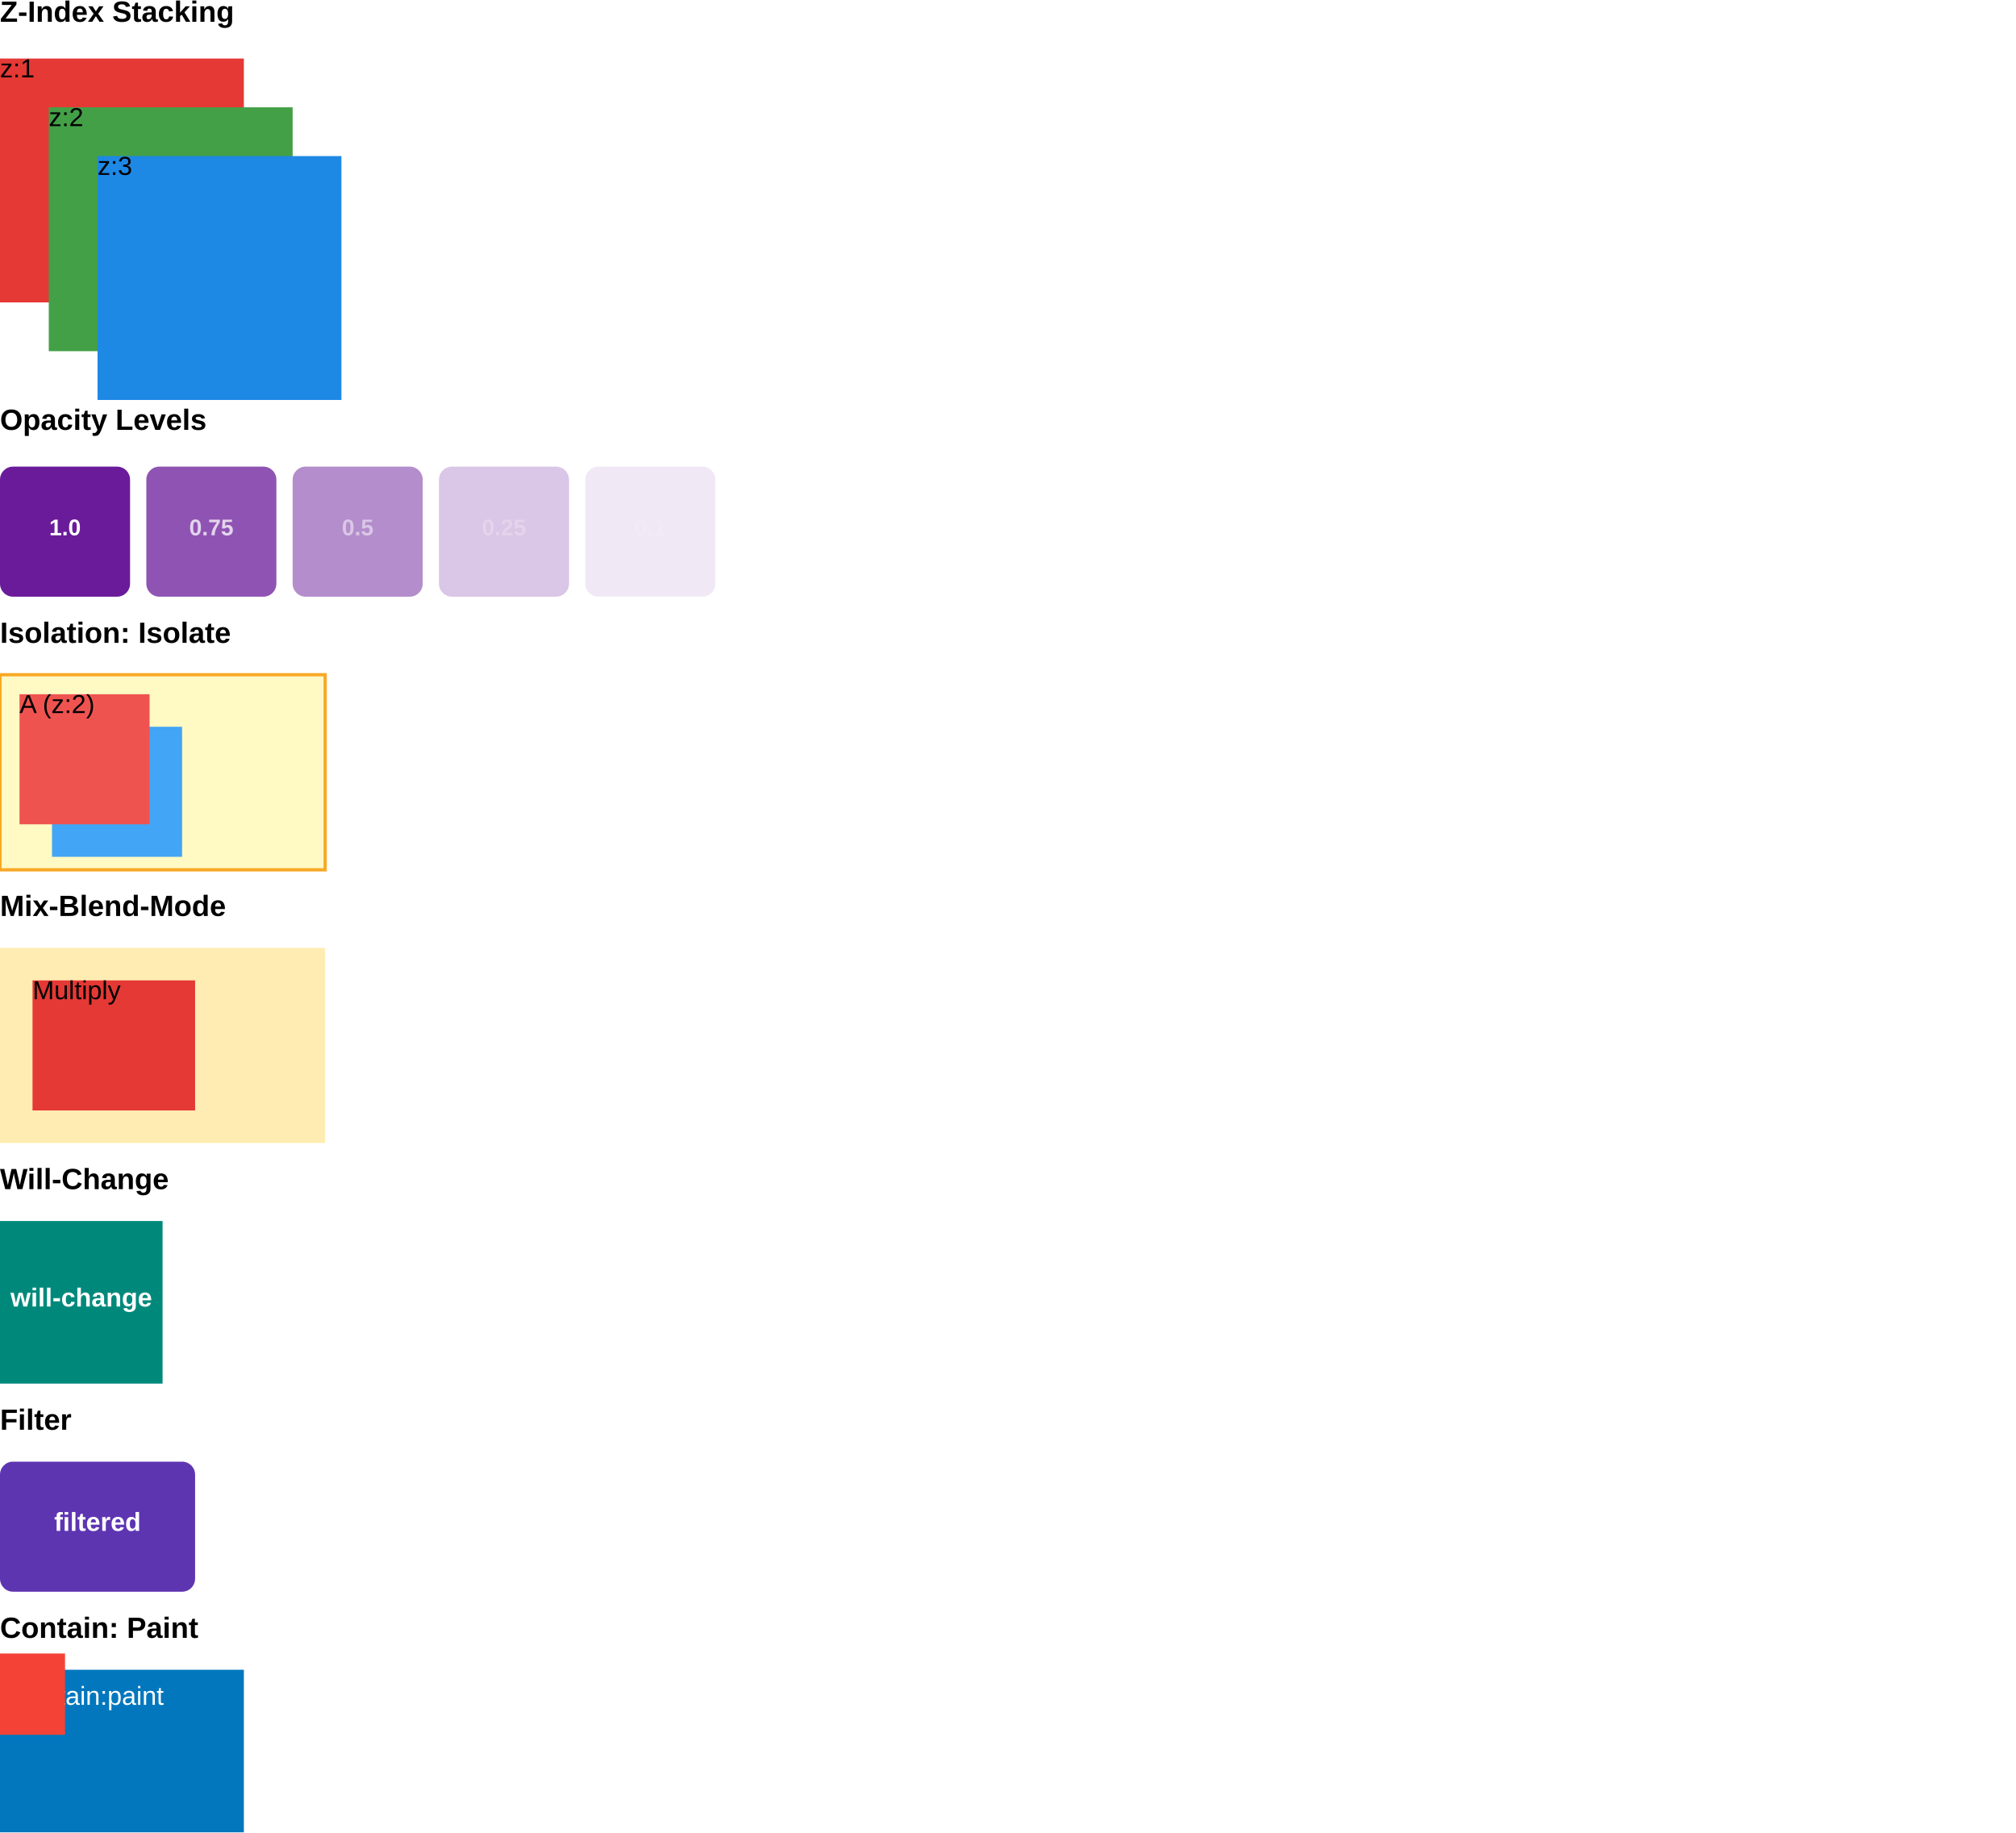
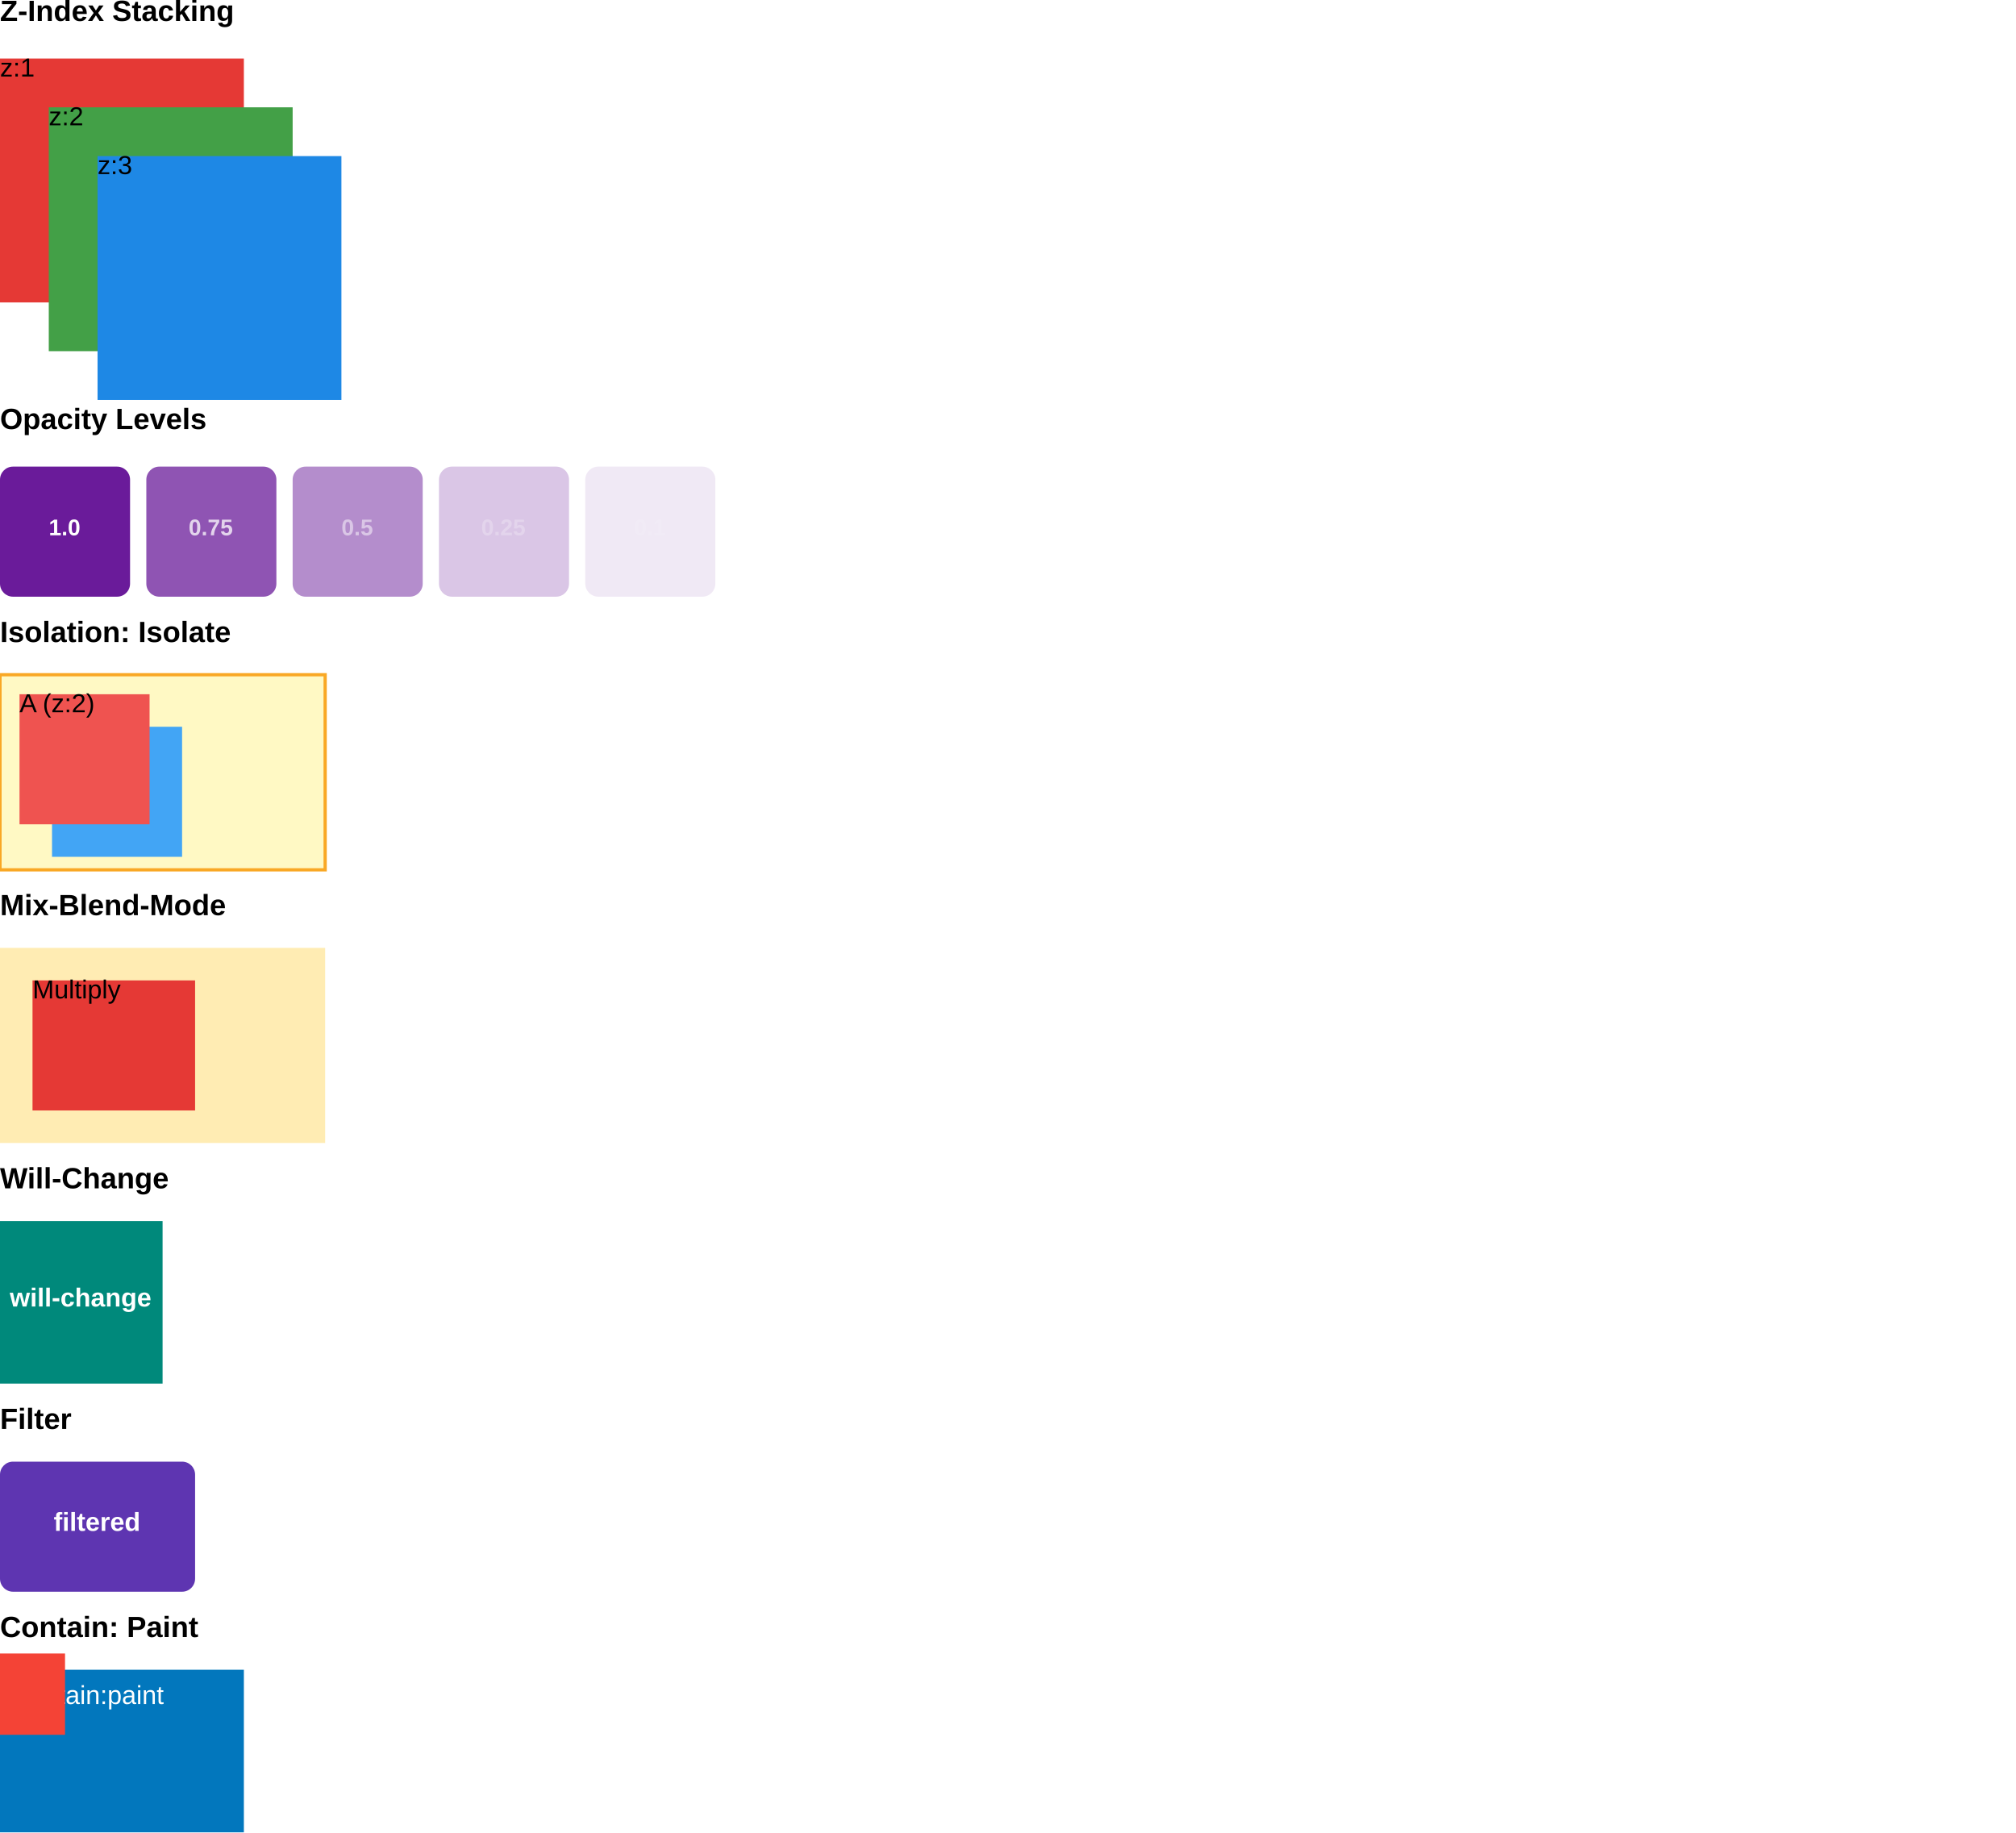
<svg xmlns="http://www.w3.org/2000/svg" width="1240" height="1127" viewBox="0 0 1240 1127">
-   <text x="0" y="1.5" fill="rgb(0, 0, 0)" dominant-baseline="text-before-edge" font-weight="700" font-size="18px" font-family="Arial">Z-Index Stacking</text>
+   <text x="0" y="1" fill="rgb(0, 0, 0)" dominant-baseline="text-before-edge" font-weight="700" font-size="18px" font-family="Arial">Z-Index Stacking</text>
  <path d="M0,36 L150,36 L150,186 L0,186 Z" fill="rgb(229, 57, 53)" />
-   <text x="0" y="37" fill="rgb(0, 0, 0)" dominant-baseline="text-before-edge" font-size="16px" font-family="Arial">z:1</text>
+   <text x="0" y="36.5" fill="rgb(0, 0, 0)" dominant-baseline="text-before-edge" font-size="16px" font-family="Arial">z:1</text>
  <path d="M30,66 L180,66 L180,216 L30,216 Z" fill="rgb(67, 160, 71)" />
-   <text x="30" y="67" fill="rgb(0, 0, 0)" dominant-baseline="text-before-edge" font-size="16px" font-family="Arial">z:2</text>
+   <text x="30" y="66.5" fill="rgb(0, 0, 0)" dominant-baseline="text-before-edge" font-size="16px" font-family="Arial">z:2</text>
  <path d="M60,96 L210,96 L210,246 L60,246 Z" fill="rgb(30, 136, 229)" />
-   <text x="60" y="97" fill="rgb(0, 0, 0)" dominant-baseline="text-before-edge" font-size="16px" font-family="Arial">z:3</text>
-   <text x="0" y="252.5" fill="rgb(0, 0, 0)" dominant-baseline="text-before-edge" font-weight="700" font-size="18px" font-family="Arial">Opacity Levels</text>
+   <text x="60" y="96.5" fill="rgb(0, 0, 0)" dominant-baseline="text-before-edge" font-size="16px" font-family="Arial">z:3</text>
+   <text x="0" y="252" fill="rgb(0, 0, 0)" dominant-baseline="text-before-edge" font-weight="700" font-size="18px" font-family="Arial">Opacity Levels</text>
  <rect x="0" y="287" width="80" height="80" rx="8" ry="8" fill="rgb(106, 27, 154)" />
-   <text x="30.27" y="320" fill="rgb(255, 255, 255)" dominant-baseline="text-before-edge" font-weight="700" font-size="14px" font-family="Arial">1.0</text>
+   <text x="30" y="320" fill="rgb(255, 255, 255)" dominant-baseline="text-before-edge" font-weight="700" font-size="14px" font-family="Arial">1.0</text>
  <rect x="90" y="287" width="80" height="80" rx="8" ry="8" fill="rgb(106, 27, 154)" opacity="0.75" />
-   <text x="116.38" y="320" fill="rgb(255, 255, 255)" dominant-baseline="text-before-edge" font-weight="700" font-size="14px" font-family="Arial" opacity="0.75">0.75</text>
+   <text x="116" y="320" fill="rgb(255, 255, 255)" dominant-baseline="text-before-edge" font-weight="700" font-size="14px" font-family="Arial" opacity="0.75">0.75</text>
  <rect x="180" y="287" width="80" height="80" rx="8" ry="8" fill="rgb(106, 27, 154)" opacity="0.5" />
-   <text x="210.27" y="320" fill="rgb(255, 255, 255)" dominant-baseline="text-before-edge" font-weight="700" font-size="14px" font-family="Arial" opacity="0.5">0.5</text>
+   <text x="210" y="320" fill="rgb(255, 255, 255)" dominant-baseline="text-before-edge" font-weight="700" font-size="14px" font-family="Arial" opacity="0.5">0.5</text>
  <rect x="270" y="287" width="80" height="80" rx="8" ry="8" fill="rgb(106, 27, 154)" opacity="0.25" />
-   <text x="296.38" y="320" fill="rgb(255, 255, 255)" dominant-baseline="text-before-edge" font-weight="700" font-size="14px" font-family="Arial" opacity="0.25">0.25</text>
+   <text x="296" y="320" fill="rgb(255, 255, 255)" dominant-baseline="text-before-edge" font-weight="700" font-size="14px" font-family="Arial" opacity="0.25">0.25</text>
  <rect x="360" y="287" width="80" height="80" rx="8" ry="8" fill="rgb(106, 27, 154)" opacity="0.1" />
-   <text x="390.27" y="320" fill="rgb(255, 255, 255)" dominant-baseline="text-before-edge" font-weight="700" font-size="14px" font-family="Arial" opacity="0.1">0.1</text>
-   <text x="0" y="383.5" fill="rgb(0, 0, 0)" dominant-baseline="text-before-edge" font-weight="700" font-size="18px" font-family="Arial">Isolation: Isolate</text>
+   <text x="390" y="320" fill="rgb(255, 255, 255)" dominant-baseline="text-before-edge" font-weight="700" font-size="14px" font-family="Arial" opacity="0.1">0.1</text>
+   <text x="0" y="383" fill="rgb(0, 0, 0)" dominant-baseline="text-before-edge" font-weight="700" font-size="18px" font-family="Arial">Isolation: Isolate</text>
  <path d="M0,415 L200,415 L200,535 L0,535 Z" fill="rgb(255, 249, 196)" stroke="rgb(249, 168, 37)" stroke-width="2" />
  <path d="M32,447 L112,447 L112,527 L32,527 Z" fill="rgb(66, 165, 245)" />
-   <text x="32" y="448" fill="rgb(0, 0, 0)" dominant-baseline="text-before-edge" font-size="16px" font-family="Arial">B (z:1)</text>
+   <text x="32" y="447.5" fill="rgb(0, 0, 0)" dominant-baseline="text-before-edge" font-size="16px" font-family="Arial">B (z:1)</text>
  <path d="M12,427 L92,427 L92,507 L12,507 Z" fill="rgb(239, 83, 80)" />
-   <text x="12" y="428" fill="rgb(0, 0, 0)" dominant-baseline="text-before-edge" font-size="16px" font-family="Arial">A (z:2)</text>
-   <text x="0" y="551.5" fill="rgb(0, 0, 0)" dominant-baseline="text-before-edge" font-weight="700" font-size="18px" font-family="Arial">Mix-Blend-Mode</text>
+   <text x="12" y="427.5" fill="rgb(0, 0, 0)" dominant-baseline="text-before-edge" font-size="16px" font-family="Arial">A (z:2)</text>
+   <text x="0" y="551" fill="rgb(0, 0, 0)" dominant-baseline="text-before-edge" font-weight="700" font-size="18px" font-family="Arial">Mix-Blend-Mode</text>
  <path d="M0,583 L200,583 L200,703 L0,703 Z" fill="rgb(255, 236, 179)" />
  <path d="M20,603 L120,603 L120,683 L20,683 Z" fill="rgb(229, 57, 53)" />
-   <text x="20" y="604" fill="rgb(0, 0, 0)" dominant-baseline="text-before-edge" font-size="16px" font-family="Arial">Multiply</text>
-   <text x="0" y="719.5" fill="rgb(0, 0, 0)" dominant-baseline="text-before-edge" font-weight="700" font-size="18px" font-family="Arial">Will-Change</text>
+   <text x="20" y="603.5" fill="rgb(0, 0, 0)" dominant-baseline="text-before-edge" font-size="16px" font-family="Arial">Multiply</text>
+   <text x="0" y="719" fill="rgb(0, 0, 0)" dominant-baseline="text-before-edge" font-weight="700" font-size="18px" font-family="Arial">Will-Change</text>
  <path d="M0,751 L100,751 L100,851 L0,851 Z" fill="rgb(0, 137, 123)" />
-   <text x="6.43" y="793" fill="rgb(255, 255, 255)" dominant-baseline="text-before-edge" font-weight="700" font-size="16px" font-family="Arial">will-change</text>
-   <text x="0" y="867.5" fill="rgb(0, 0, 0)" dominant-baseline="text-before-edge" font-weight="700" font-size="18px" font-family="Arial">Filter</text>
+   <text x="6" y="793" fill="rgb(255, 255, 255)" dominant-baseline="text-before-edge" font-weight="700" font-size="16px" font-family="Arial">will-change</text>
+   <text x="0" y="867" fill="rgb(0, 0, 0)" dominant-baseline="text-before-edge" font-weight="700" font-size="18px" font-family="Arial">Filter</text>
  <rect x="0" y="899" width="120" height="80" rx="8" ry="8" fill="rgb(94, 53, 177)" />
-   <text x="33.32" y="931" fill="rgb(255, 255, 255)" dominant-baseline="text-before-edge" font-weight="700" font-size="16px" font-family="Arial">filtered</text>
-   <text x="0" y="995.5" fill="rgb(0, 0, 0)" dominant-baseline="text-before-edge" font-weight="700" font-size="18px" font-family="Arial">Contain: Paint</text>
+   <text x="33" y="931" fill="rgb(255, 255, 255)" dominant-baseline="text-before-edge" font-weight="700" font-size="16px" font-family="Arial">filtered</text>
+   <text x="0" y="995" fill="rgb(0, 0, 0)" dominant-baseline="text-before-edge" font-weight="700" font-size="18px" font-family="Arial">Contain: Paint</text>
  <path d="M0,1027 L150,1027 L150,1127 L0,1127 Z" fill="rgb(2, 119, 189)" />
-   <text x="10" y="1038" fill="rgb(255, 255, 255)" dominant-baseline="text-before-edge" font-size="16px" font-family="Arial">contain:paint</text>
+   <text x="10" y="1037.5" fill="rgb(255, 255, 255)" dominant-baseline="text-before-edge" font-size="16px" font-family="Arial">contain:paint</text>
  <path d="M-10,1017 L40,1017 L40,1067 L-10,1067 Z" fill="rgb(244, 67, 54)" />
</svg>
